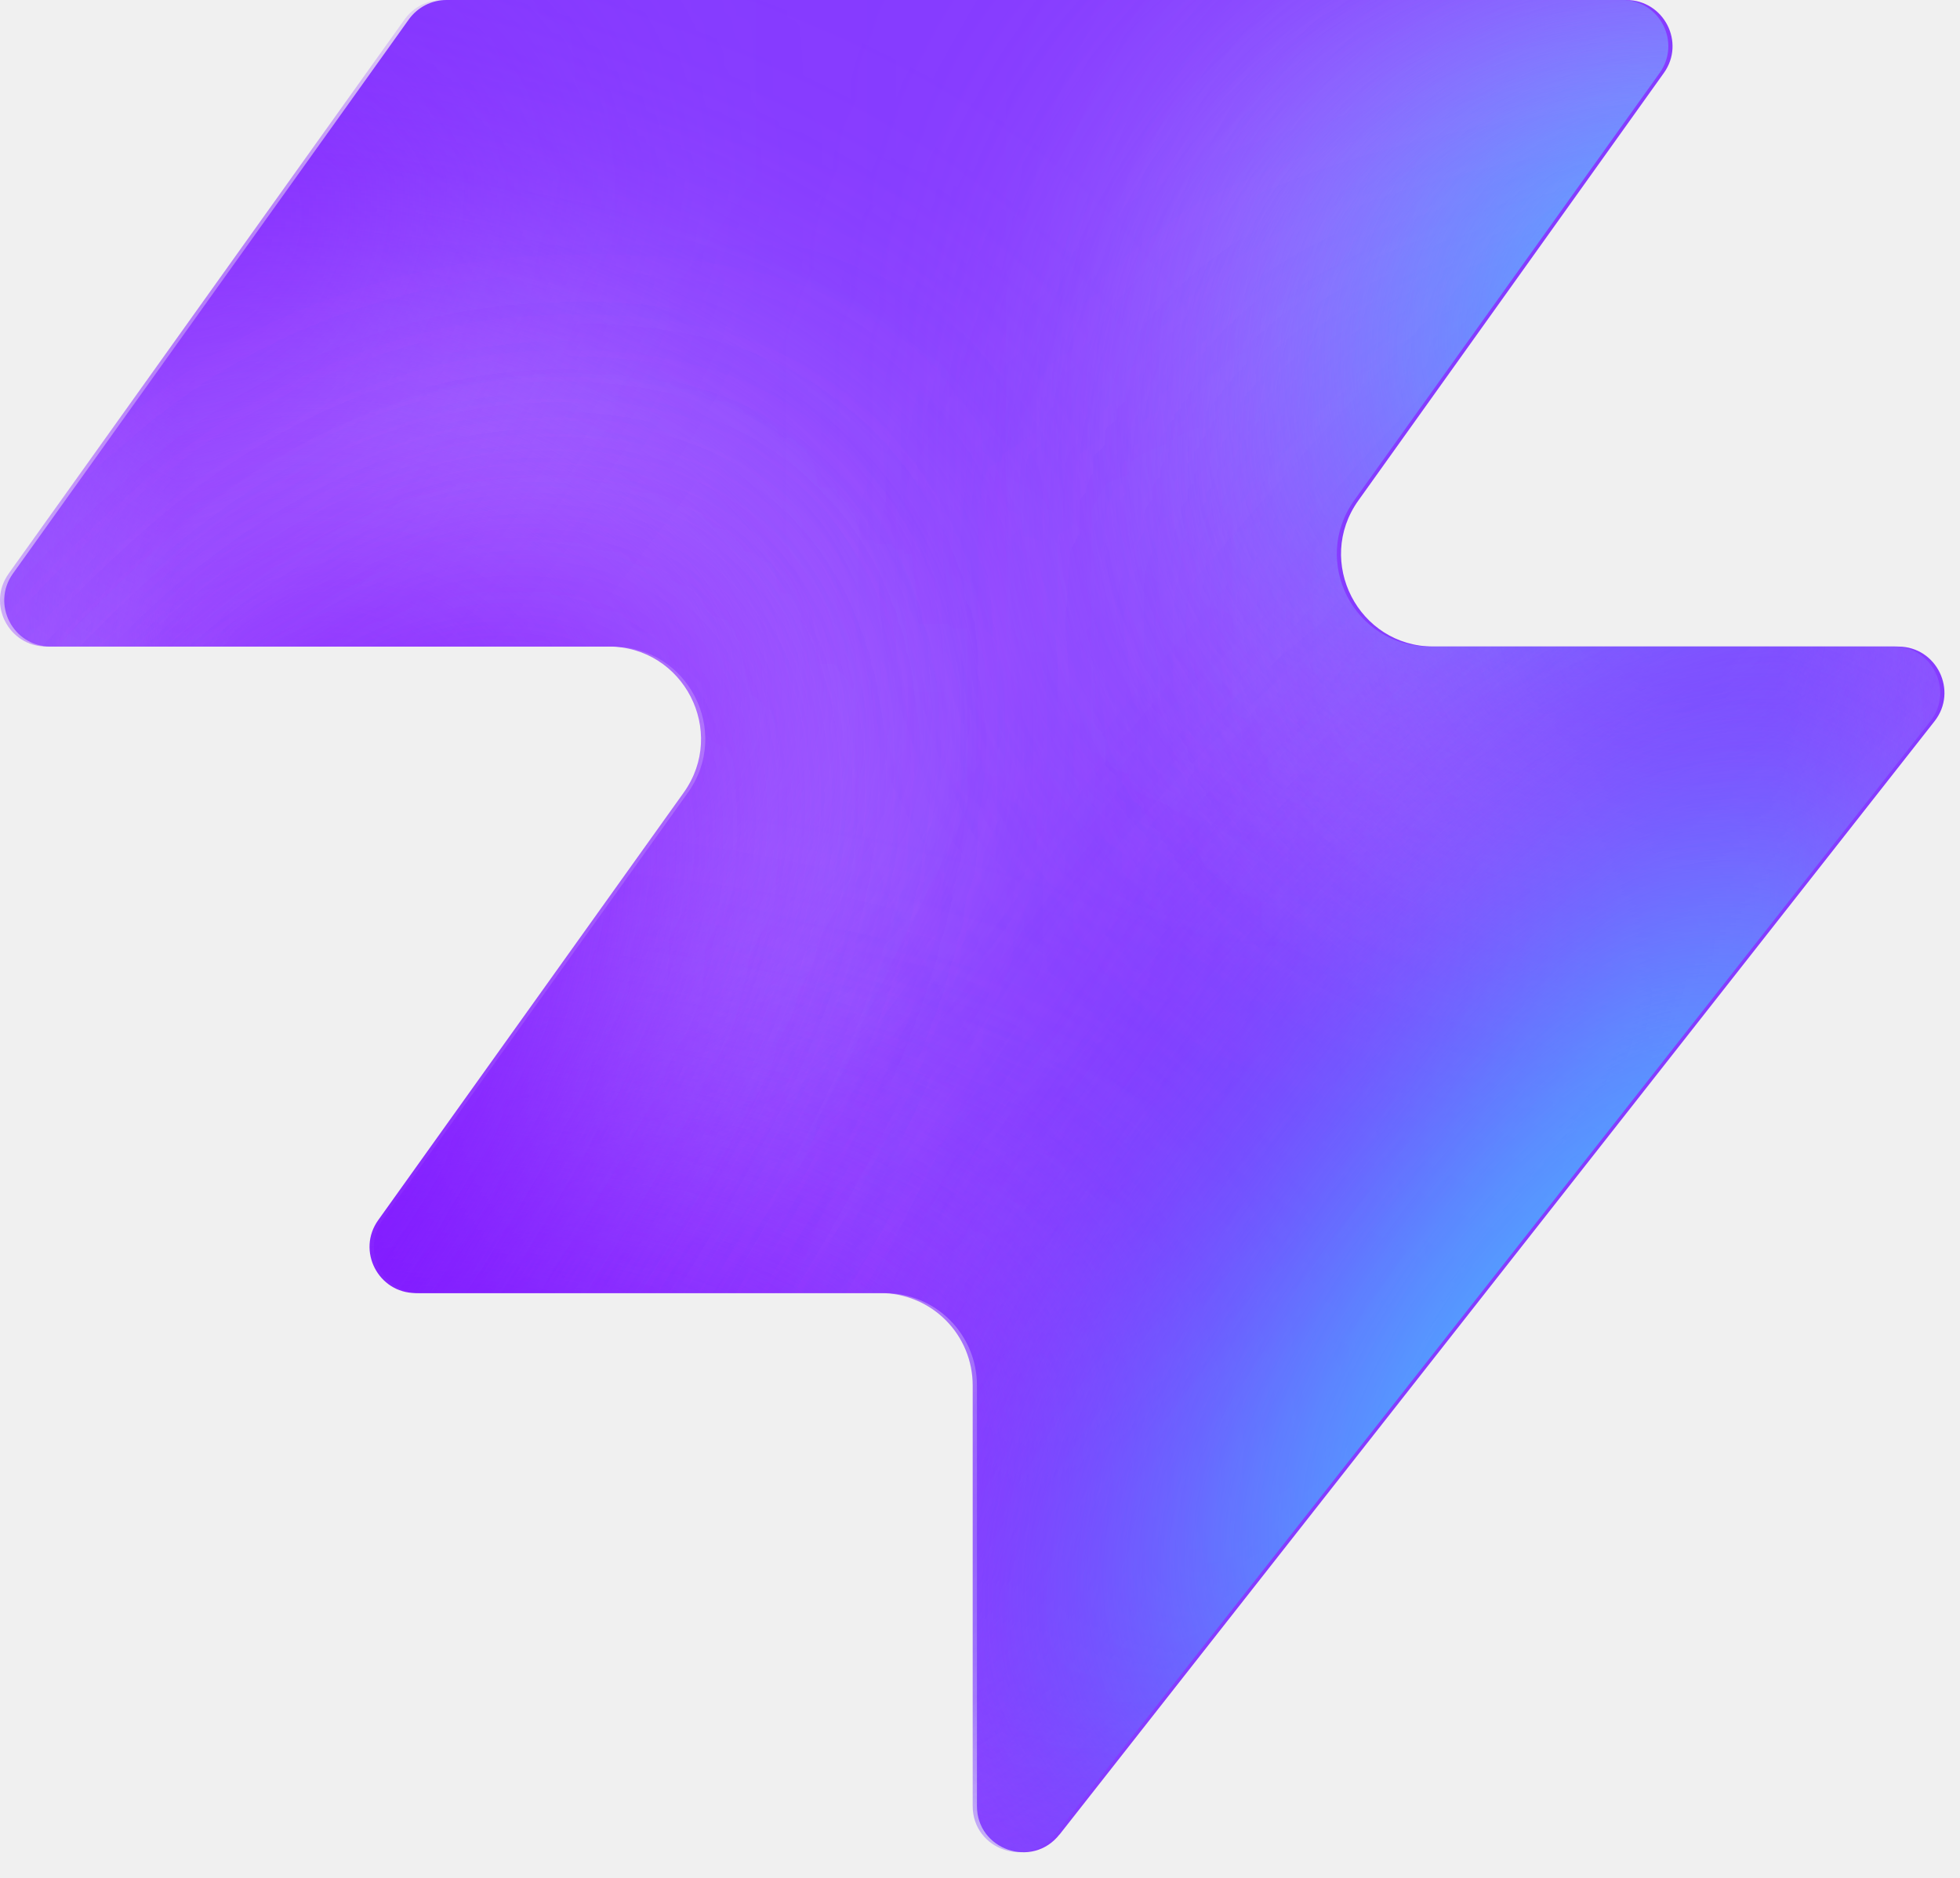
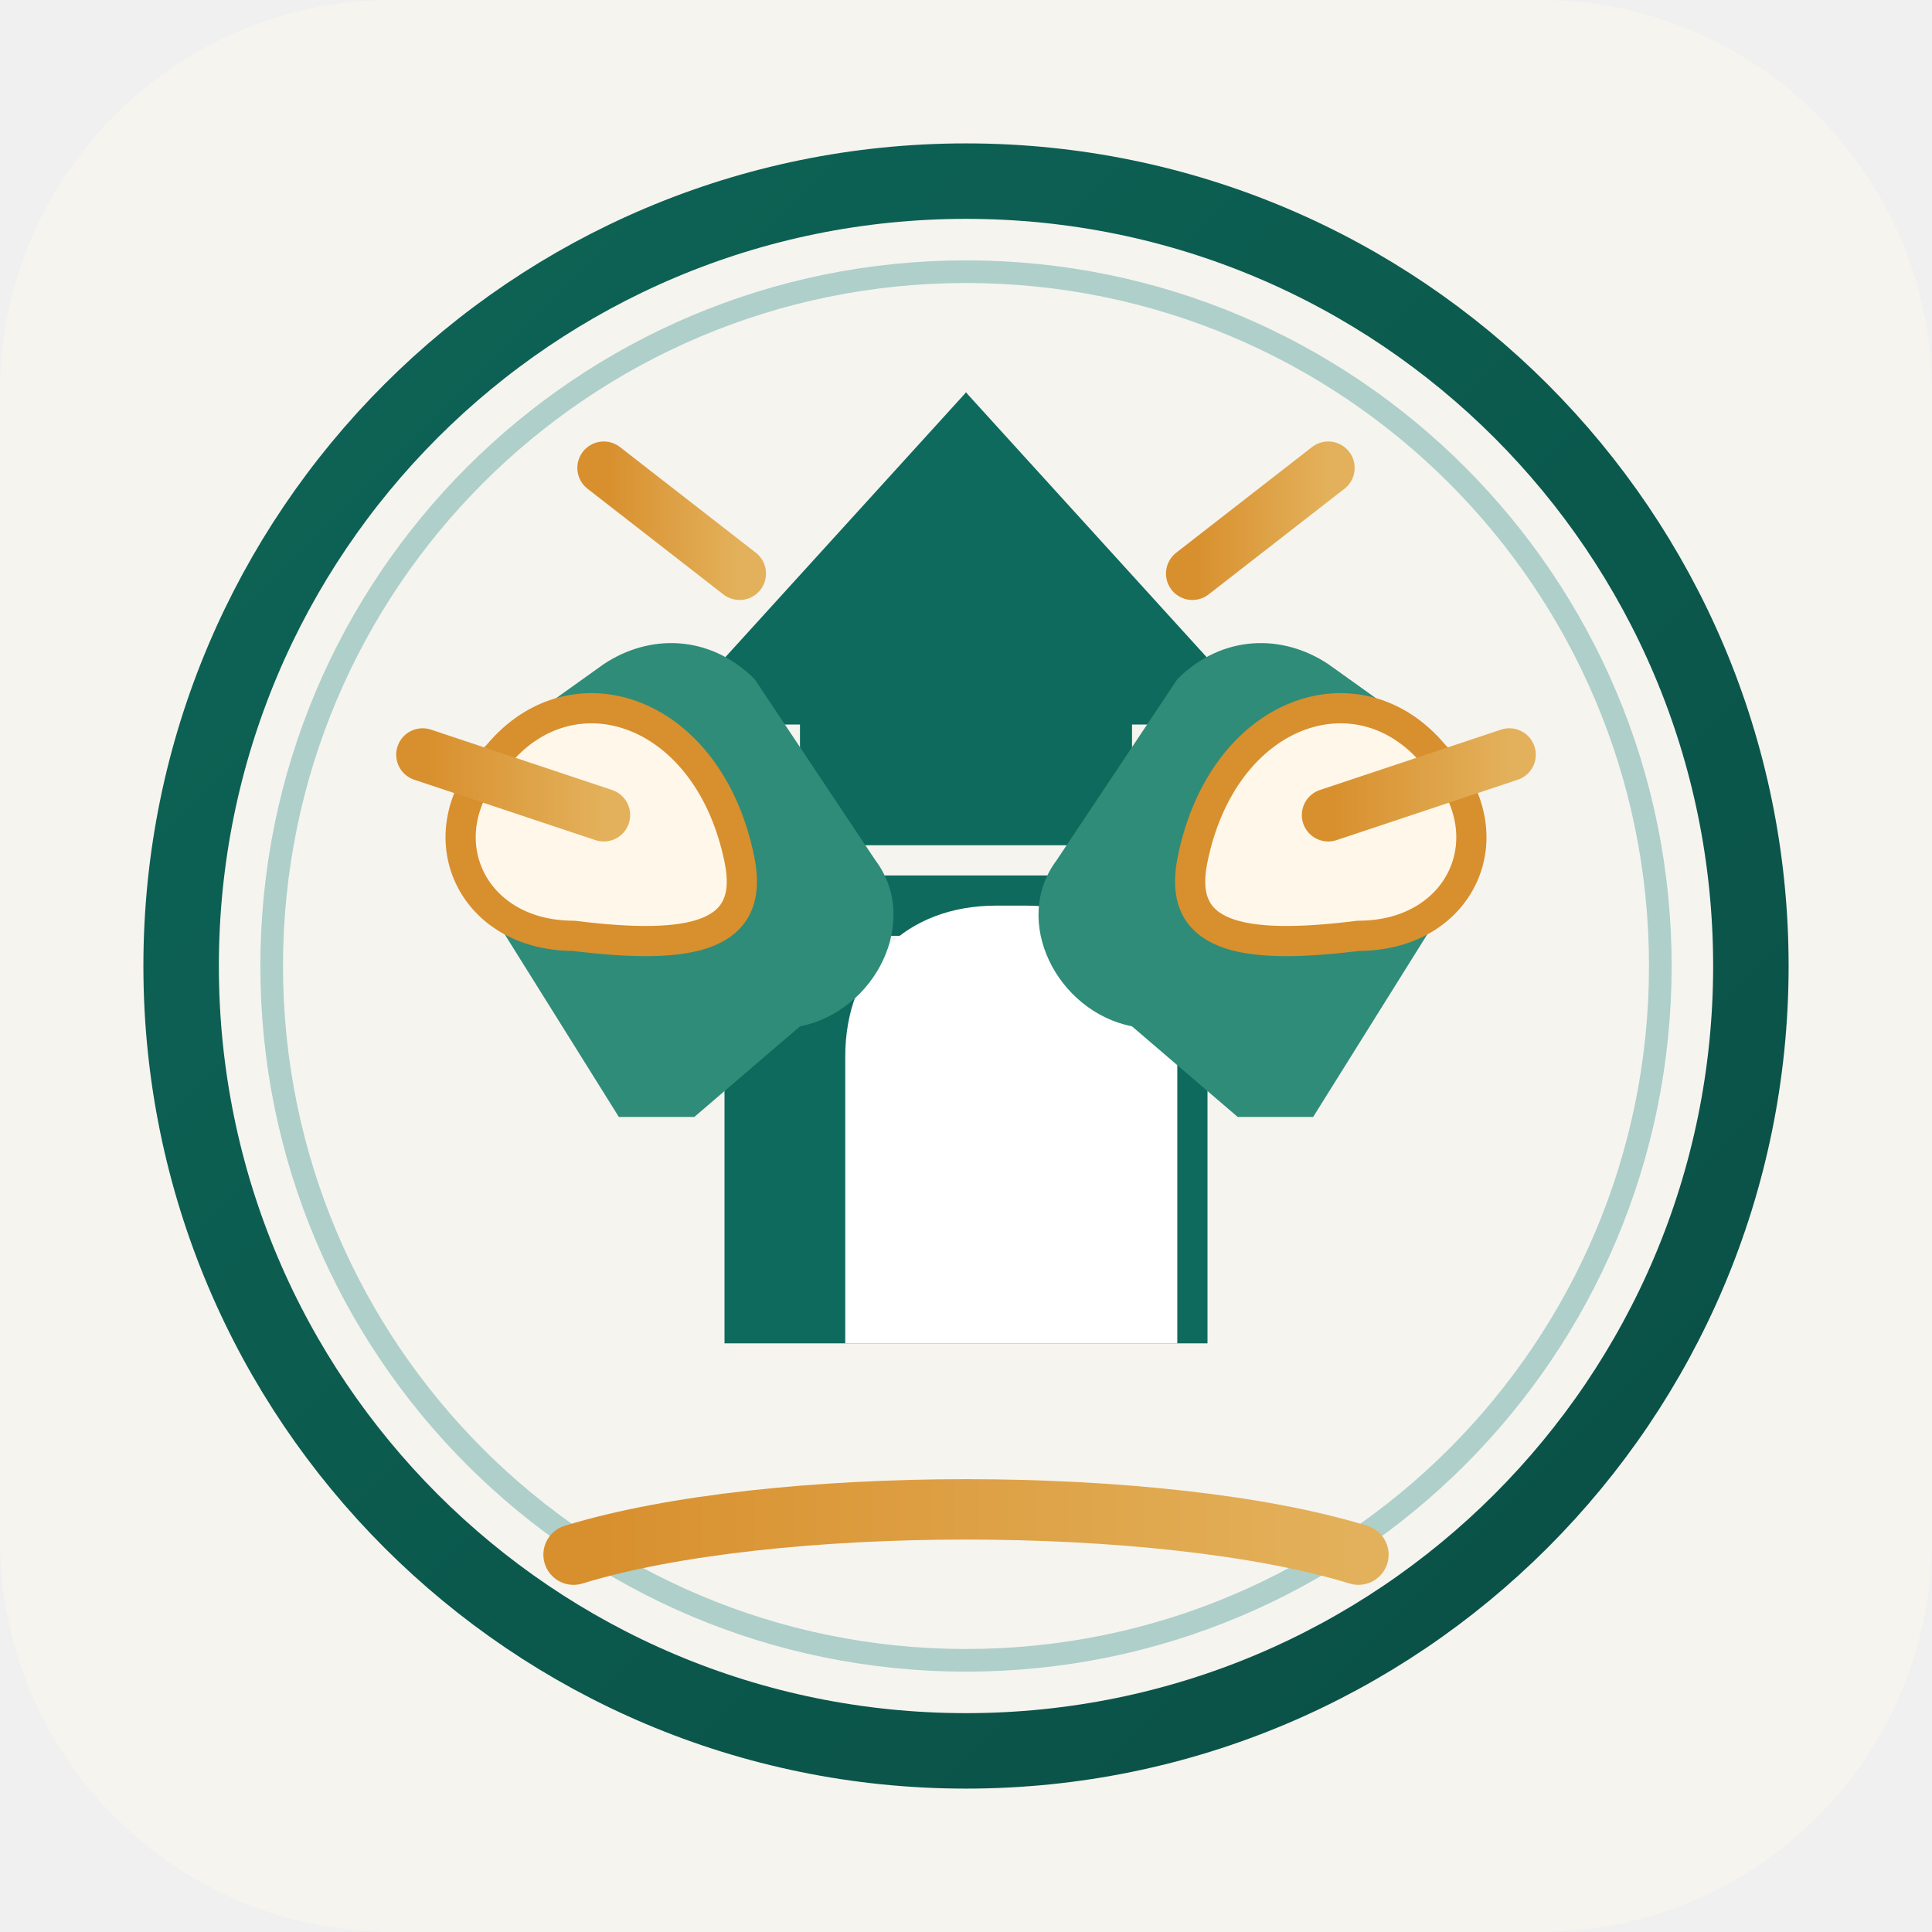
- <svg xmlns="http://www.w3.org/2000/svg" width="48" height="46" fill="none" viewBox="0 0 48 46">
-   <path fill="#863bff" d="M25.946 44.938c-.664.845-2.021.375-2.021-.698V33.937a2.26 2.26 0 0 0-2.262-2.262H10.287c-.92 0-1.456-1.04-.92-1.788l7.48-10.471c1.07-1.497 0-3.578-1.842-3.578H1.237c-.92 0-1.456-1.04-.92-1.788L10.013.474c.214-.297.556-.474.92-.474h28.894c.92 0 1.456 1.04.92 1.788l-7.48 10.471c-1.07 1.498 0 3.579 1.842 3.579h11.377c.943 0 1.473 1.088.89 1.83L25.947 44.94z" style="fill:#863bff;fill:color(display-p3 .525 .23 1);fill-opacity:1" />
-   <mask id="a" width="48" height="46" x="0" y="0" maskUnits="userSpaceOnUse" style="mask-type:alpha">
-     <path fill="#000" d="M25.842 44.938c-.664.844-2.021.375-2.021-.698V33.937a2.26 2.26 0 0 0-2.262-2.262H10.183c-.92 0-1.456-1.04-.92-1.788l7.48-10.471c1.07-1.498 0-3.579-1.842-3.579H1.133c-.92 0-1.456-1.04-.92-1.787L9.91.473c.214-.297.556-.474.92-.474h28.894c.92 0 1.456 1.04.92 1.788l-7.48 10.471c-1.07 1.498 0 3.578 1.842 3.578h11.377c.943 0 1.473 1.088.89 1.832L25.843 44.94z" style="fill:#000;fill-opacity:1" />
-   </mask>
-   <g mask="url(#a)">
-     <g filter="url(#b)">
-       <ellipse cx="5.508" cy="14.704" fill="#ede6ff" rx="5.508" ry="14.704" style="fill:#ede6ff;fill:color(display-p3 .927 .903 1);fill-opacity:1" transform="matrix(.00324 1 1 -.00324 -4.47 31.516)" />
-     </g>
-     <g filter="url(#c)">
-       <ellipse cx="10.399" cy="29.851" fill="#ede6ff" rx="10.399" ry="29.851" style="fill:#ede6ff;fill:color(display-p3 .927 .903 1);fill-opacity:1" transform="matrix(.00324 1 1 -.00324 -39.328 7.883)" />
-     </g>
-     <g filter="url(#d)">
-       <ellipse cx="5.508" cy="30.487" fill="#7e14ff" rx="5.508" ry="30.487" style="fill:#7e14ff;fill:color(display-p3 .492 .077 1);fill-opacity:1" transform="rotate(89.814 -25.913 -14.639)scale(1 -1)" />
-     </g>
-     <g filter="url(#e)">
-       <ellipse cx="5.508" cy="30.599" fill="#7e14ff" rx="5.508" ry="30.599" style="fill:#7e14ff;fill:color(display-p3 .492 .077 1);fill-opacity:1" transform="rotate(89.814 -32.644 -3.334)scale(1 -1)" />
-     </g>
-     <g filter="url(#f)">
-       <ellipse cx="5.508" cy="30.599" fill="#7e14ff" rx="5.508" ry="30.599" style="fill:#7e14ff;fill:color(display-p3 .492 .077 1);fill-opacity:1" transform="matrix(.00324 1 1 -.00324 -34.34 30.47)" />
-     </g>
-     <g filter="url(#g)">
-       <ellipse cx="14.072" cy="22.078" fill="#ede6ff" rx="14.072" ry="22.078" style="fill:#ede6ff;fill:color(display-p3 .927 .903 1);fill-opacity:1" transform="rotate(93.35 24.506 48.493)scale(-1 1)" />
-     </g>
-     <g filter="url(#h)">
-       <ellipse cx="3.47" cy="21.501" fill="#7e14ff" rx="3.47" ry="21.501" style="fill:#7e14ff;fill:color(display-p3 .492 .077 1);fill-opacity:1" transform="rotate(89.009 28.708 47.59)scale(-1 1)" />
-     </g>
-     <g filter="url(#i)">
-       <ellipse cx="3.47" cy="21.501" fill="#7e14ff" rx="3.47" ry="21.501" style="fill:#7e14ff;fill:color(display-p3 .492 .077 1);fill-opacity:1" transform="rotate(89.009 28.708 47.59)scale(-1 1)" />
-     </g>
-     <g filter="url(#j)">
-       <ellipse cx=".387" cy="8.972" fill="#7e14ff" rx="4.407" ry="29.108" style="fill:#7e14ff;fill:color(display-p3 .492 .077 1);fill-opacity:1" transform="rotate(39.51 .387 8.972)" />
-     </g>
-     <g filter="url(#k)">
-       <ellipse cx="47.523" cy="-6.092" fill="#7e14ff" rx="4.407" ry="29.108" style="fill:#7e14ff;fill:color(display-p3 .492 .077 1);fill-opacity:1" transform="rotate(37.892 47.523 -6.092)" />
-     </g>
-     <g filter="url(#l)">
-       <ellipse cx="41.412" cy="6.333" fill="#47bfff" rx="5.971" ry="9.665" style="fill:#47bfff;fill:color(display-p3 .28 .748 1);fill-opacity:1" transform="rotate(37.892 41.412 6.333)" />
-     </g>
-     <g filter="url(#m)">
-       <ellipse cx="-1.879" cy="38.332" fill="#7e14ff" rx="4.407" ry="29.108" style="fill:#7e14ff;fill:color(display-p3 .492 .077 1);fill-opacity:1" transform="rotate(37.892 -1.88 38.332)" />
-     </g>
-     <g filter="url(#n)">
-       <ellipse cx="-1.879" cy="38.332" fill="#7e14ff" rx="4.407" ry="29.108" style="fill:#7e14ff;fill:color(display-p3 .492 .077 1);fill-opacity:1" transform="rotate(37.892 -1.88 38.332)" />
-     </g>
-     <g filter="url(#o)">
-       <ellipse cx="35.651" cy="29.907" fill="#7e14ff" rx="4.407" ry="29.108" style="fill:#7e14ff;fill:color(display-p3 .492 .077 1);fill-opacity:1" transform="rotate(37.892 35.651 29.907)" />
-     </g>
-     <g filter="url(#p)">
-       <ellipse cx="38.418" cy="32.4" fill="#47bfff" rx="5.971" ry="15.297" style="fill:#47bfff;fill:color(display-p3 .28 .748 1);fill-opacity:1" transform="rotate(37.892 38.418 32.4)" />
-     </g>
-   </g>
+ <svg xmlns="http://www.w3.org/2000/svg" viewBox="0 0 128 128" role="img" aria-label="Sri Krishna Tour and Adventures logo">
  <defs>
-     <filter id="b" width="60.045" height="41.654" x="-19.77" y="16.149" color-interpolation-filters="sRGB" filterUnits="userSpaceOnUse">
-       <feFlood flood-opacity="0" result="BackgroundImageFix" />
-       <feBlend in="SourceGraphic" in2="BackgroundImageFix" result="shape" />
-       <feGaussianBlur result="effect1_foregroundBlur_2002_17158" stdDeviation="7.659" />
-     </filter>
-     <filter id="c" width="90.34" height="51.437" x="-54.613" y="-7.533" color-interpolation-filters="sRGB" filterUnits="userSpaceOnUse">
-       <feFlood flood-opacity="0" result="BackgroundImageFix" />
-       <feBlend in="SourceGraphic" in2="BackgroundImageFix" result="shape" />
-       <feGaussianBlur result="effect1_foregroundBlur_2002_17158" stdDeviation="7.659" />
-     </filter>
-     <filter id="d" width="79.355" height="29.4" x="-49.64" y="2.03" color-interpolation-filters="sRGB" filterUnits="userSpaceOnUse">
-       <feFlood flood-opacity="0" result="BackgroundImageFix" />
-       <feBlend in="SourceGraphic" in2="BackgroundImageFix" result="shape" />
-       <feGaussianBlur result="effect1_foregroundBlur_2002_17158" stdDeviation="4.596" />
-     </filter>
-     <filter id="e" width="79.579" height="29.4" x="-45.045" y="20.029" color-interpolation-filters="sRGB" filterUnits="userSpaceOnUse">
-       <feFlood flood-opacity="0" result="BackgroundImageFix" />
-       <feBlend in="SourceGraphic" in2="BackgroundImageFix" result="shape" />
-       <feGaussianBlur result="effect1_foregroundBlur_2002_17158" stdDeviation="4.596" />
-     </filter>
-     <filter id="f" width="79.579" height="29.4" x="-43.513" y="21.178" color-interpolation-filters="sRGB" filterUnits="userSpaceOnUse">
-       <feFlood flood-opacity="0" result="BackgroundImageFix" />
-       <feBlend in="SourceGraphic" in2="BackgroundImageFix" result="shape" />
-       <feGaussianBlur result="effect1_foregroundBlur_2002_17158" stdDeviation="4.596" />
-     </filter>
-     <filter id="g" width="74.749" height="58.852" x="15.756" y="-17.901" color-interpolation-filters="sRGB" filterUnits="userSpaceOnUse">
-       <feFlood flood-opacity="0" result="BackgroundImageFix" />
-       <feBlend in="SourceGraphic" in2="BackgroundImageFix" result="shape" />
-       <feGaussianBlur result="effect1_foregroundBlur_2002_17158" stdDeviation="7.659" />
-     </filter>
-     <filter id="h" width="61.377" height="25.362" x="23.548" y="2.284" color-interpolation-filters="sRGB" filterUnits="userSpaceOnUse">
-       <feFlood flood-opacity="0" result="BackgroundImageFix" />
-       <feBlend in="SourceGraphic" in2="BackgroundImageFix" result="shape" />
-       <feGaussianBlur result="effect1_foregroundBlur_2002_17158" stdDeviation="4.596" />
-     </filter>
-     <filter id="i" width="61.377" height="25.362" x="23.548" y="2.284" color-interpolation-filters="sRGB" filterUnits="userSpaceOnUse">
-       <feFlood flood-opacity="0" result="BackgroundImageFix" />
-       <feBlend in="SourceGraphic" in2="BackgroundImageFix" result="shape" />
-       <feGaussianBlur result="effect1_foregroundBlur_2002_17158" stdDeviation="4.596" />
-     </filter>
-     <filter id="j" width="56.045" height="63.649" x="-27.636" y="-22.853" color-interpolation-filters="sRGB" filterUnits="userSpaceOnUse">
-       <feFlood flood-opacity="0" result="BackgroundImageFix" />
-       <feBlend in="SourceGraphic" in2="BackgroundImageFix" result="shape" />
-       <feGaussianBlur result="effect1_foregroundBlur_2002_17158" stdDeviation="4.596" />
-     </filter>
-     <filter id="k" width="54.814" height="64.646" x="20.116" y="-38.415" color-interpolation-filters="sRGB" filterUnits="userSpaceOnUse">
-       <feFlood flood-opacity="0" result="BackgroundImageFix" />
-       <feBlend in="SourceGraphic" in2="BackgroundImageFix" result="shape" />
-       <feGaussianBlur result="effect1_foregroundBlur_2002_17158" stdDeviation="4.596" />
-     </filter>
-     <filter id="l" width="33.541" height="35.313" x="24.641" y="-11.323" color-interpolation-filters="sRGB" filterUnits="userSpaceOnUse">
-       <feFlood flood-opacity="0" result="BackgroundImageFix" />
-       <feBlend in="SourceGraphic" in2="BackgroundImageFix" result="shape" />
-       <feGaussianBlur result="effect1_foregroundBlur_2002_17158" stdDeviation="4.596" />
-     </filter>
-     <filter id="m" width="54.814" height="64.646" x="-29.286" y="6.009" color-interpolation-filters="sRGB" filterUnits="userSpaceOnUse">
-       <feFlood flood-opacity="0" result="BackgroundImageFix" />
-       <feBlend in="SourceGraphic" in2="BackgroundImageFix" result="shape" />
-       <feGaussianBlur result="effect1_foregroundBlur_2002_17158" stdDeviation="4.596" />
-     </filter>
-     <filter id="n" width="54.814" height="64.646" x="-29.286" y="6.009" color-interpolation-filters="sRGB" filterUnits="userSpaceOnUse">
-       <feFlood flood-opacity="0" result="BackgroundImageFix" />
-       <feBlend in="SourceGraphic" in2="BackgroundImageFix" result="shape" />
-       <feGaussianBlur result="effect1_foregroundBlur_2002_17158" stdDeviation="4.596" />
-     </filter>
-     <filter id="o" width="54.814" height="64.646" x="8.244" y="-2.416" color-interpolation-filters="sRGB" filterUnits="userSpaceOnUse">
-       <feFlood flood-opacity="0" result="BackgroundImageFix" />
-       <feBlend in="SourceGraphic" in2="BackgroundImageFix" result="shape" />
-       <feGaussianBlur result="effect1_foregroundBlur_2002_17158" stdDeviation="4.596" />
-     </filter>
-     <filter id="p" width="39.409" height="43.623" x="18.713" y="10.588" color-interpolation-filters="sRGB" filterUnits="userSpaceOnUse">
-       <feFlood flood-opacity="0" result="BackgroundImageFix" />
-       <feBlend in="SourceGraphic" in2="BackgroundImageFix" result="shape" />
-       <feGaussianBlur result="effect1_foregroundBlur_2002_17158" stdDeviation="4.596" />
-     </filter>
+     <linearGradient id="g1" x1="0" x2="1" y1="0" y2="1">
+       <stop offset="0%" stop-color="#0d6557" />
+       <stop offset="100%" stop-color="#0a4f45" />
+     </linearGradient>
+     <linearGradient id="g2" x1="0" x2="1" y1="0" y2="0">
+       <stop offset="0%" stop-color="#d88f2d" />
+       <stop offset="100%" stop-color="#e3b15b" />
+     </linearGradient>
  </defs>
+   <rect width="128" height="128" rx="26" fill="#f6f4ef" />
+   <circle cx="64" cy="64" r="52" fill="none" stroke="url(#g1)" stroke-width="5" />
+   <circle cx="64" cy="64" r="46" fill="none" stroke="#aecfca" stroke-width="1.5" />
+   <path d="M64 26 L79 47 L69 47 L69 54 L59 54 L59 47 L49 47 Z" fill="#0e6a5d" />
+   <path d="M44 48 L64 26 L84 48 L75 48 L75 56 L53 56 L53 48 Z" fill="#0e6a5d" />
+   <path d="M51 58 H77 V62 H51 Z" fill="#0e6a5d" />
+   <path d="M48 63 H80 V89 H48 Z" fill="#0e6a5d" />
+   <path d="M56 89 V70 C56 64 60 60 66 60 H68 C74 60 78 64 78 70 V89 Z" fill="#ffffff" />
+   <path d="M46 74 H41 L31 58 C29 55 30 51 33 49 L40 44 C43 42 47 42 50 45 L58 57 C61 61 58 67 53 68 Z" fill="#2f8c79" />
+   <path d="M38 62 C31 62 28 55 33 50 C38 44 47 47 49 57 C50 62 46 63 38 62 Z" fill="#fff7ea" stroke="#d88f2d" stroke-width="2" />
+   <path d="M82 74 H87 L97 58 C99 55 98 51 95 49 L88 44 C85 42 81 42 78 45 L70 57 C67 61 70 67 75 68 Z" fill="#2f8c79" />
+   <path d="M90 62 C97 62 100 55 95 50 C90 44 81 47 79 57 C78 62 82 63 90 62 Z" fill="#fff7ea" stroke="#d88f2d" stroke-width="2" />
+   <path d="M40 31 L49 38" stroke="url(#g2)" stroke-width="3.5" stroke-linecap="round" />
+   <path d="M64 23 V34" stroke="url(#g2)" stroke-width="3.5" stroke-linecap="round" />
+   <path d="M88 31 L79 38" stroke="url(#g2)" stroke-width="3.5" stroke-linecap="round" />
+   <path d="M28 50 L40 54" stroke="url(#g2)" stroke-width="3.5" stroke-linecap="round" />
+   <path d="M100 50 L88 54" stroke="url(#g2)" stroke-width="3.5" stroke-linecap="round" />
+   <path d="M38 103 C51 99 77 99 90 103" fill="none" stroke="url(#g2)" stroke-width="4" stroke-linecap="round" />
</svg>
